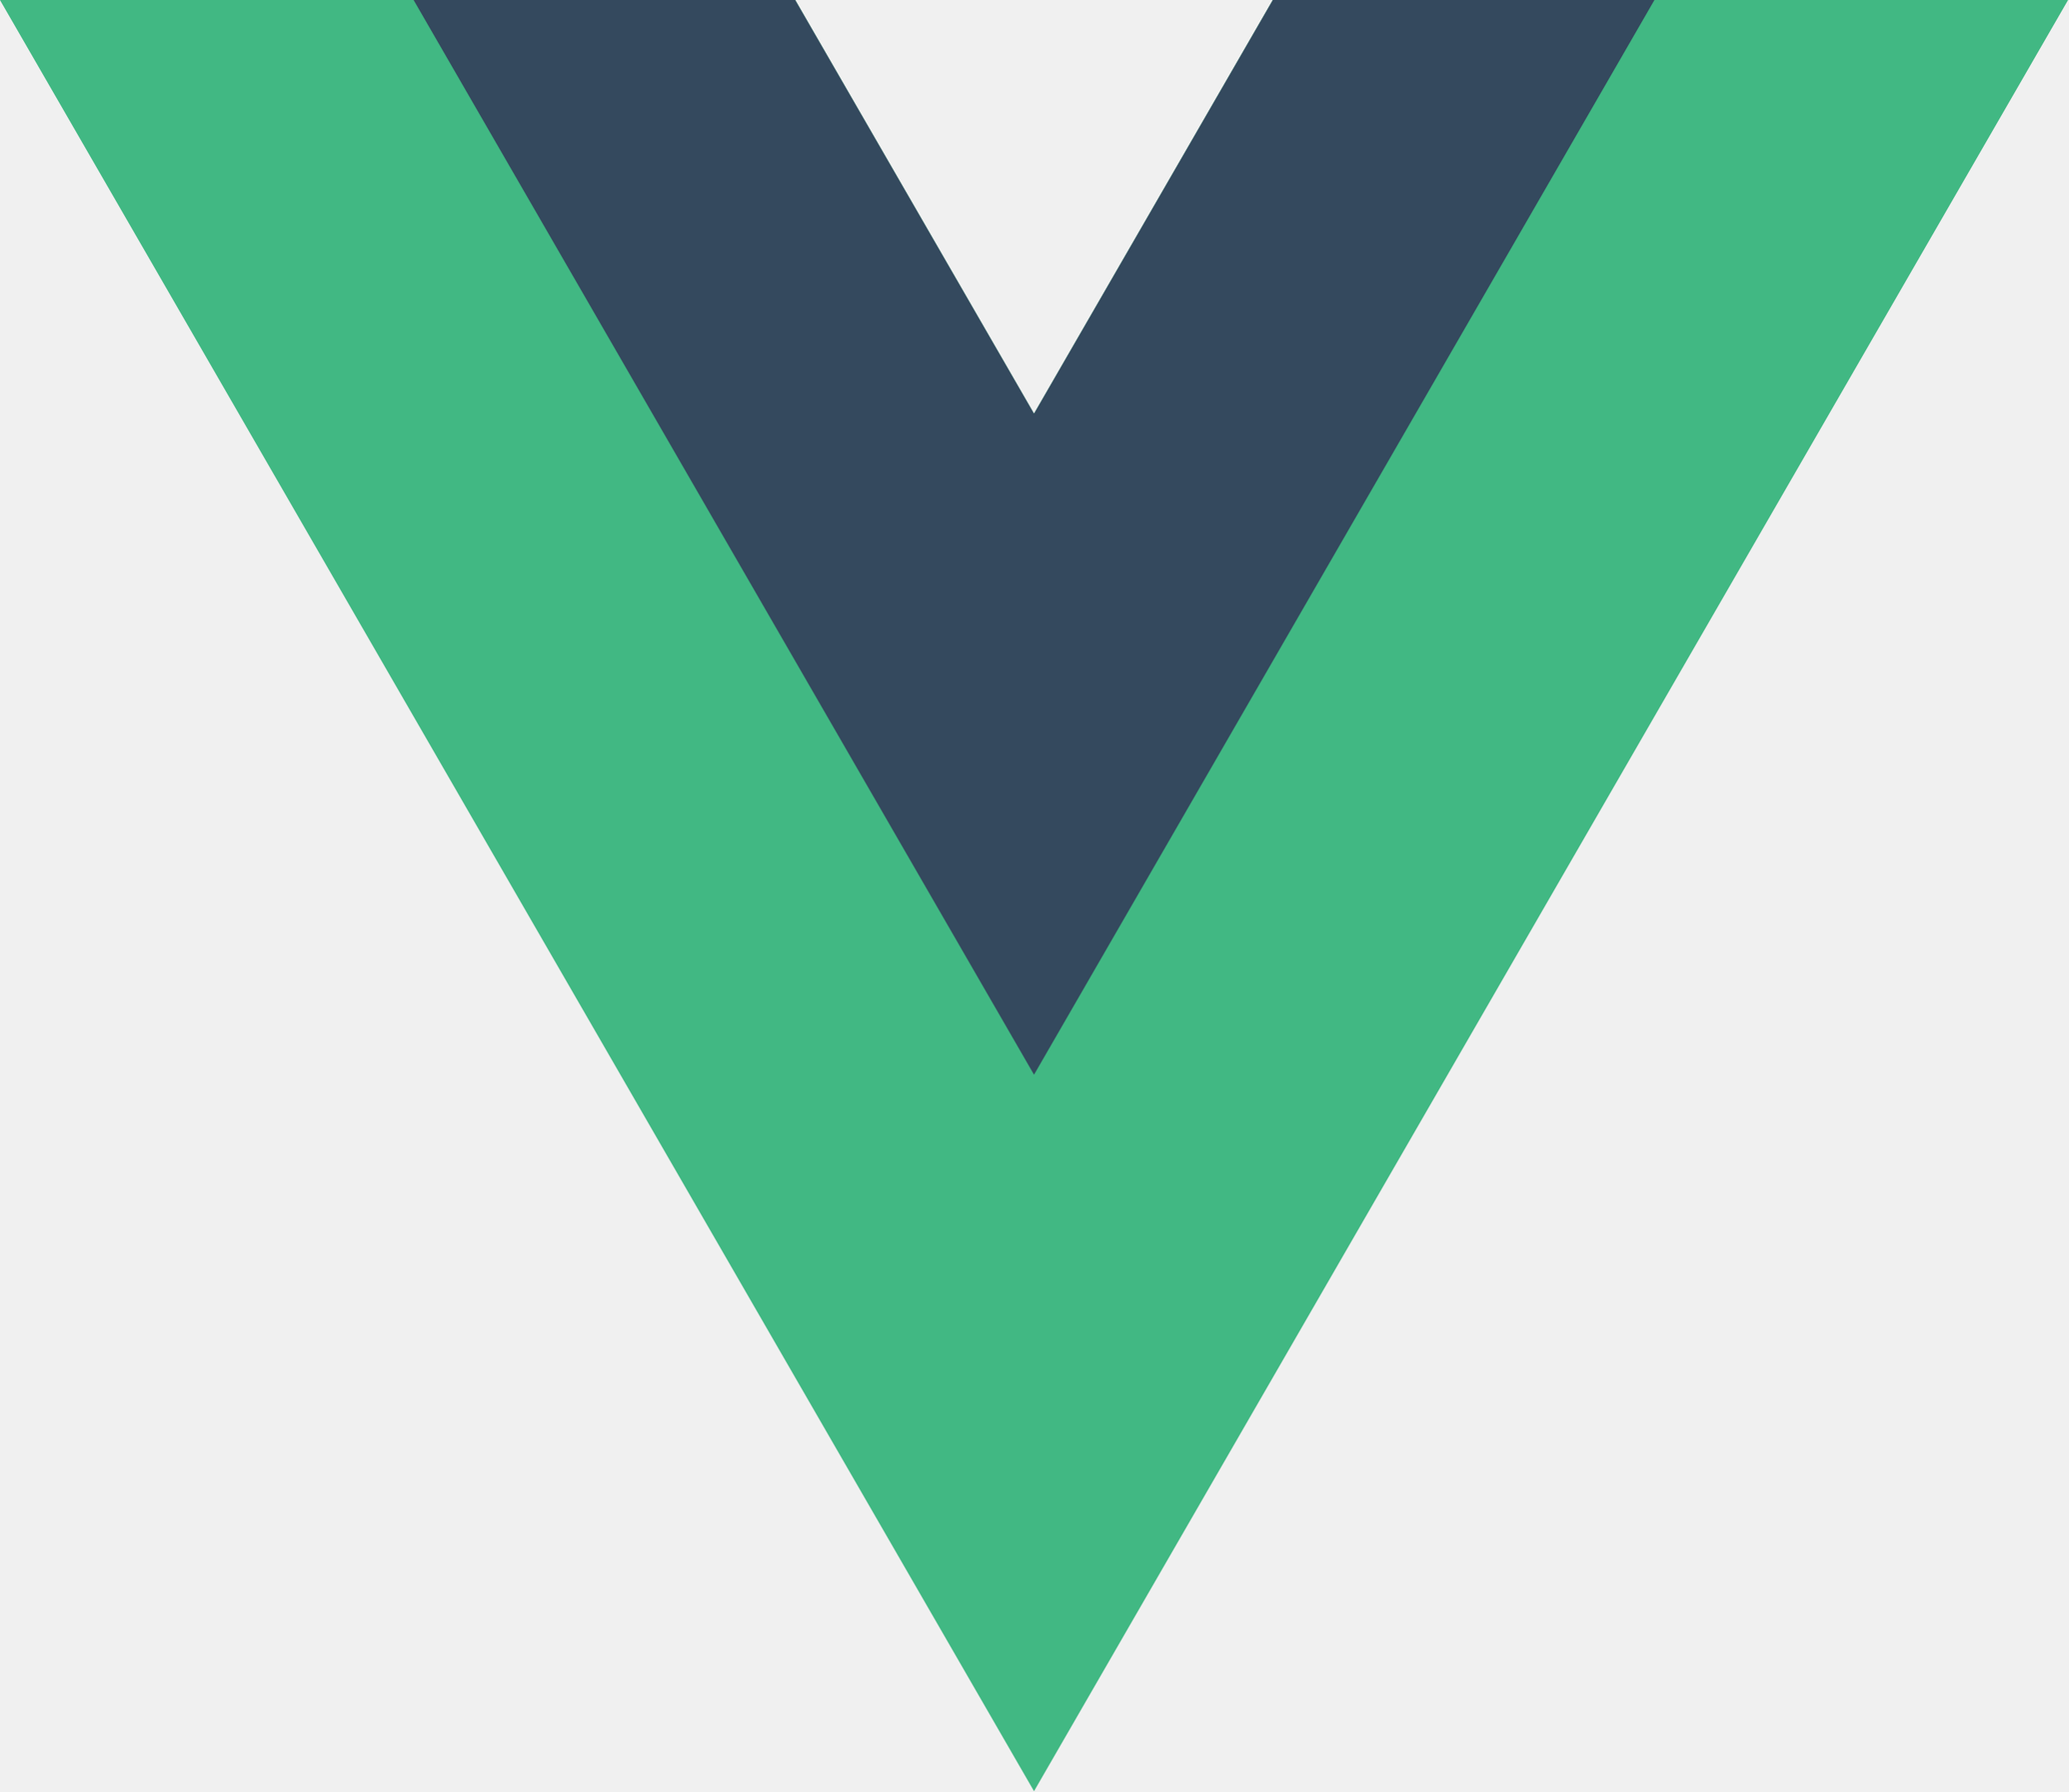
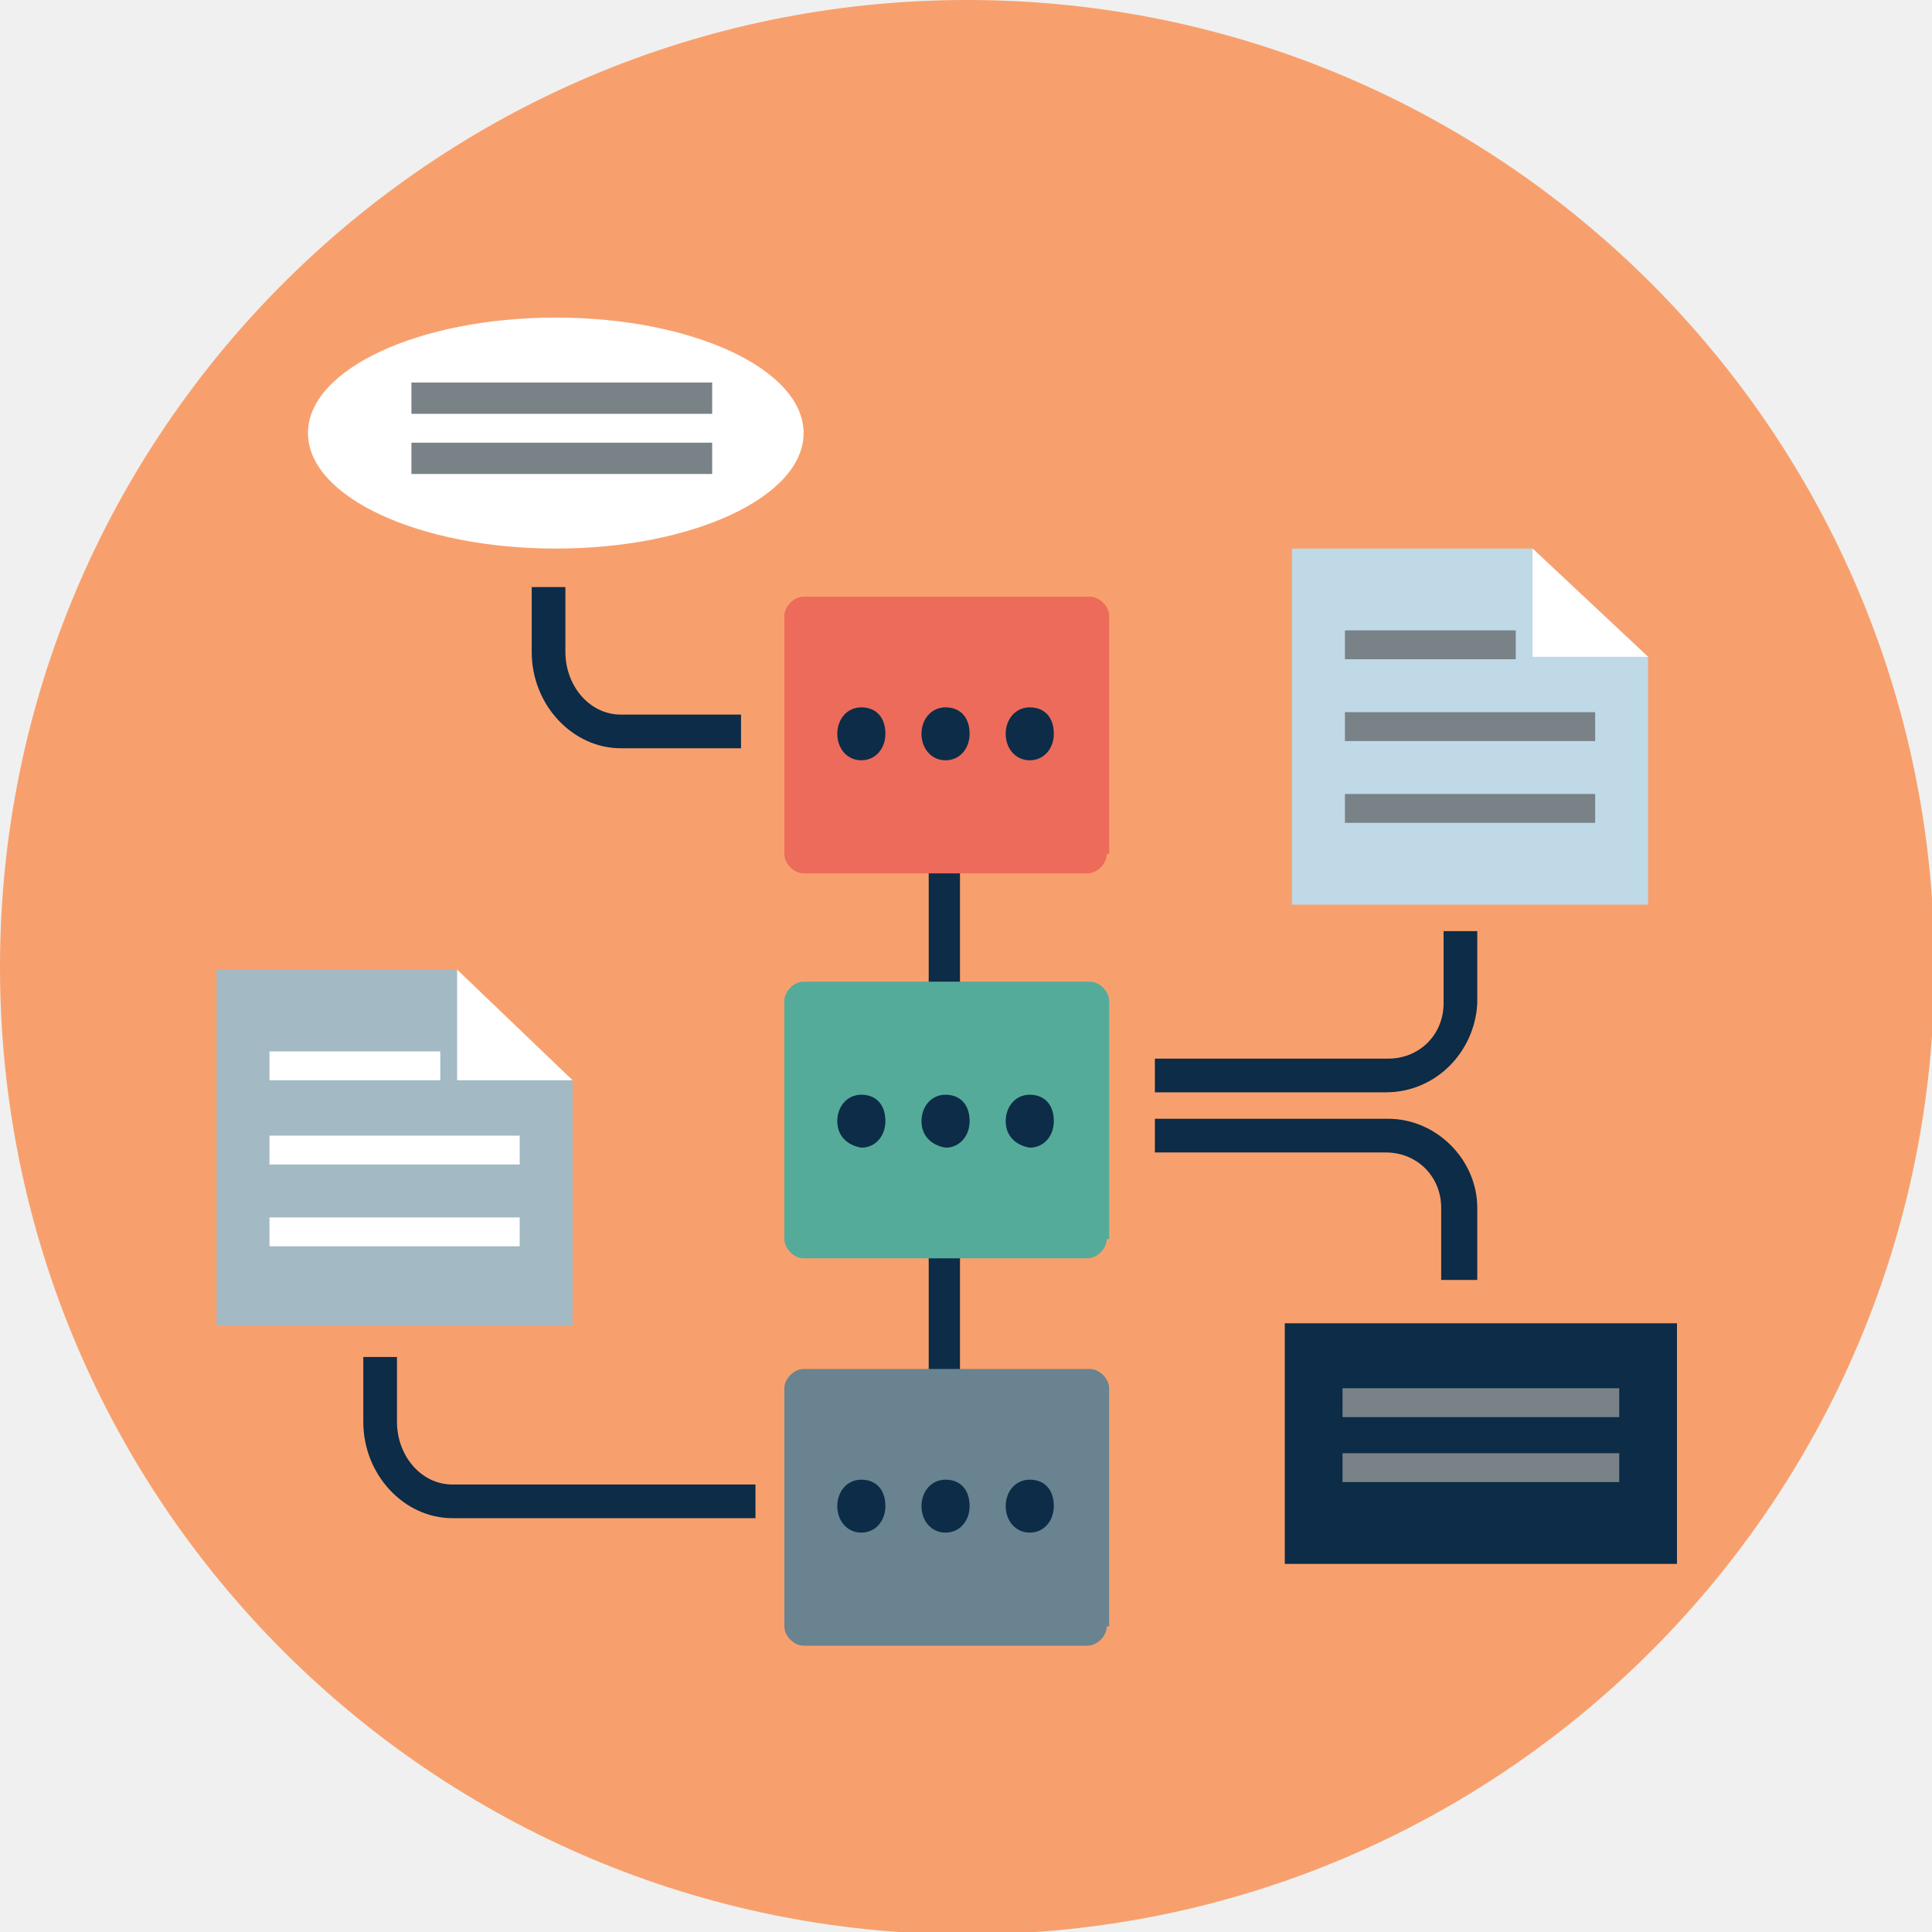
- <svg xmlns="http://www.w3.org/2000/svg" viewBox="0 0 261.76 226.69">
-   <path d="M161.096.001l-30.225 52.351L100.647.001H-.005l130.877 226.688L261.749.001z" fill="#41b883" />
-   <path d="M161.096.001l-30.225 52.351L100.647.001H52.346l78.526 136.01L209.398.001z" fill="#34495e" />
+ <svg xmlns="http://www.w3.org/2000/svg" version="1.1" id="Layer_2" x="0px" y="0px" viewBox="0 0 80.3 80.3" style="enable-background:new 0 0 80.3 80.3;" xml:space="preserve">
+   <style type="text/css">
+ 	.st0{fill:#EB6A5C;}
+ 	.st1{fill:#552F2F;}
+ 	.st2{fill:#55AB99;}
+ 	.st3{fill:#2F4555;}
+ 	.st4{fill:#FFFFFF;}
+ 	.st5{fill:#ED6B5A;}
+ 	.st6{fill:#0C2C48;}
+ 	.st7{fill:#F1CC4B;}
+ 	.st8{clip-path:url(#SVGID_2_);}
+ 	.st9{clip-path:url(#SVGID_2_);fill:#F6A09C;}
+ 	.st10{fill:#50646F;}
+ 	.st11{fill:#FCA886;}
+ 	.st12{fill:#EDAB7E;}
+ 	.st13{fill:#332319;}
+ 	.st14{fill:#E07E45;}
+ 	.st15{fill:#FF8F8F;}
+ 	.st16{fill:#A6D1D9;}
+ 	.st17{fill:#628185;}
+ 	.st18{fill:#BABABA;}
+ 	.st19{fill:#698391;}
+ 	.st20{opacity:0.41;fill:#FFFFFF;}
+ 	.st21{fill:#F6A09C;}
+ 	.st22{fill:#FFF3C9;}
+ 	.st23{fill:#2384AB;}
+ 	.st24{fill:#BABFC5;}
+ 	.st25{clip-path:url(#SVGID_4_);}
+ 	.st26{fill:#6EB9E0;}
+ 	.st27{fill:#F8A06D;}
+ 	.st28{fill:#A3B9C4;}
+ 	.st29{fill:#3B4A52;}
+ 	.st30{clip-path:url(#SVGID_6_);}
+ 	.st31{clip-path:url(#SVGID_8_);fill:#F6A09C;}
+ 	.st32{opacity:0.21;fill:#FFFFFF;}
+ 	.st33{clip-path:url(#SVGID_10_);fill:#F6A09C;}
+ 	.st34{clip-path:url(#SVGID_12_);}
+ 	.st35{fill:#FFD3B5;}
+ 	.st36{fill:#BFD9E6;}
+ 	.st37{fill:#798287;}
+ 	.st38{fill:#A4A8AD;}
+ 	.st39{fill:#FFD6BA;}
+ 	.st40{fill:none;stroke:#0C2C48;stroke-width:1.4;stroke-miterlimit:10;}
+ </style>
+   <g>
+     <g>
+       <circle class="st27" cx="40.2" cy="40.2" r="40.2" />
+     </g>
+     <g>
+       <g>
+         <rect x="38.6" y="34.2" class="st6" width="1.3" height="25.8" />
+       </g>
+     </g>
+     <g>
+       <ellipse class="st4" cx="23.1" cy="18" rx="10.3" ry="4.8" />
+     </g>
+     <g>
+       <g>
+         <g>
+           <g>
+             <path class="st2" d="M46,51.5c0,0.4-0.4,0.8-0.8,0.8H33.4c-0.4,0-0.8-0.4-0.8-0.8v-9.9c0-0.4,0.4-0.8,0.8-0.8h11.9       c0.4,0,0.8,0.4,0.8,0.8V51.5z" />
+           </g>
+         </g>
+         <g>
+           <g>
+             <path class="st6" d="M34.8,46.6c0-0.6,0.4-1.1,1-1.1s1,0.4,1,1.1c0,0.6-0.4,1.1-1,1.1C35.2,47.6,34.8,47.2,34.8,46.6z" />
+           </g>
+           <g>
+             <path class="st6" d="M38.3,46.6c0-0.6,0.4-1.1,1-1.1c0.6,0,1,0.4,1,1.1c0,0.6-0.4,1.1-1,1.1C38.7,47.6,38.3,47.2,38.3,46.6z" />
+           </g>
+           <g>
+             <path class="st6" d="M41.8,46.6c0-0.6,0.4-1.1,1-1.1s1,0.4,1,1.1c0,0.6-0.4,1.1-1,1.1C42.2,47.6,41.8,47.2,41.8,46.6z" />
+           </g>
+         </g>
+       </g>
+       <g>
+         <g>
+           <g>
+             <path class="st5" d="M46,35.5c0,0.4-0.4,0.8-0.8,0.8H33.4c-0.4,0-0.8-0.4-0.8-0.8v-9.9c0-0.4,0.4-0.8,0.8-0.8h11.9       c0.4,0,0.8,0.4,0.8,0.8V35.5z" />
+           </g>
+         </g>
+         <g>
+           <g>
+             <path class="st6" d="M34.8,30.5c0-0.6,0.4-1.1,1-1.1s1,0.4,1,1.1c0,0.6-0.4,1.1-1,1.1C35.2,31.6,34.8,31.1,34.8,30.5z" />
+           </g>
+           <g>
+             <path class="st6" d="M38.3,30.5c0-0.6,0.4-1.1,1-1.1c0.6,0,1,0.4,1,1.1c0,0.6-0.4,1.1-1,1.1C38.7,31.6,38.3,31.1,38.3,30.5z" />
+           </g>
+           <g>
+             <path class="st6" d="M41.8,30.5c0-0.6,0.4-1.1,1-1.1s1,0.4,1,1.1c0,0.6-0.4,1.1-1,1.1C42.2,31.6,41.8,31.1,41.8,30.5z" />
+           </g>
+         </g>
+       </g>
+       <g>
+         <g>
+           <g>
+             <path class="st19" d="M46,67.6c0,0.4-0.4,0.8-0.8,0.8H33.4c-0.4,0-0.8-0.4-0.8-0.8v-9.9c0-0.4,0.4-0.8,0.8-0.8h11.9       c0.4,0,0.8,0.4,0.8,0.8V67.6z" />
+           </g>
+         </g>
+         <g>
+           <g>
+             <path class="st6" d="M34.8,62.6c0-0.6,0.4-1.1,1-1.1s1,0.4,1,1.1c0,0.6-0.4,1.1-1,1.1C35.2,63.7,34.8,63.2,34.8,62.6z" />
+           </g>
+           <g>
+             <path class="st6" d="M38.3,62.6c0-0.6,0.4-1.1,1-1.1c0.6,0,1,0.4,1,1.1c0,0.6-0.4,1.1-1,1.1C38.7,63.7,38.3,63.2,38.3,62.6z" />
+           </g>
+           <g>
+             <path class="st6" d="M41.8,62.6c0-0.6,0.4-1.1,1-1.1s1,0.4,1,1.1c0,0.6-0.4,1.1-1,1.1C42.2,63.7,41.8,63.2,41.8,62.6z" />
+           </g>
+         </g>
+       </g>
+     </g>
+     <g>
+       <path class="st6" d="M30.8,31.1h-5c-2,0-3.7-1.8-3.7-4v-2.7h1.4v2.7c0,1.4,1,2.6,2.3,2.6h5V31.1z" />
+     </g>
+     <g>
+       <path class="st6" d="M61.3,53.2h-1.4v-3c0-1.3-1-2.3-2.3-2.3H48v-1.4h9.7c2,0,3.7,1.7,3.7,3.7V53.2z" />
+     </g>
+     <g>
+       <rect x="53.4" y="55" class="st6" width="16.3" height="10" />
+     </g>
+     <g>
+       <path class="st6" d="M57.6,45.4H48V44h9.7c1.3,0,2.3-1,2.3-2.3v-3h1.4v3C61.3,43.7,59.7,45.4,57.6,45.4z" />
+     </g>
+     <g>
+       <path class="st6" d="M31.4,63.1H18.8c-2,0-3.7-1.8-3.7-4v-2.7h1.4v2.7c0,1.4,1,2.6,2.3,2.6h12.6V63.1z" />
+     </g>
+     <g>
+       <polygon class="st36" points="68.5,37.6 53.7,37.6 53.7,22.8 63.7,22.8 68.5,27.3   " />
+       <polygon class="st4" points="68.5,27.3 63.7,27.3 63.7,22.8   " />
+       <g>
+         <rect x="55.9" y="26.2" class="st37" width="7.1" height="1.2" />
+         <rect x="55.9" y="29.6" class="st37" width="10.4" height="1.2" />
+         <rect x="55.9" y="33" class="st37" width="10.4" height="1.2" />
+       </g>
+     </g>
+     <g>
+       <rect x="17.1" y="15.9" class="st37" width="12.5" height="1.3" />
+       <rect x="17.1" y="18.4" class="st37" width="12.5" height="1.3" />
+     </g>
+     <g>
+       <polygon class="st28" points="23.8,55.1 9,55.1 9,40.3 18.9,40.3 23.8,44.9   " />
+       <polygon class="st4" points="23.8,44.9 19,44.9 19,40.3   " />
+       <g>
+         <rect x="11.2" y="43.7" class="st4" width="7.1" height="1.2" />
+         <rect x="11.2" y="47.2" class="st4" width="10.4" height="1.2" />
+         <rect x="11.2" y="50.6" class="st4" width="10.4" height="1.2" />
+       </g>
+     </g>
+     <g>
+       <rect x="55.8" y="57.7" class="st37" width="11.5" height="1.2" />
+       <rect x="55.8" y="60.4" class="st37" width="11.5" height="1.2" />
+     </g>
+   </g>
</svg>
